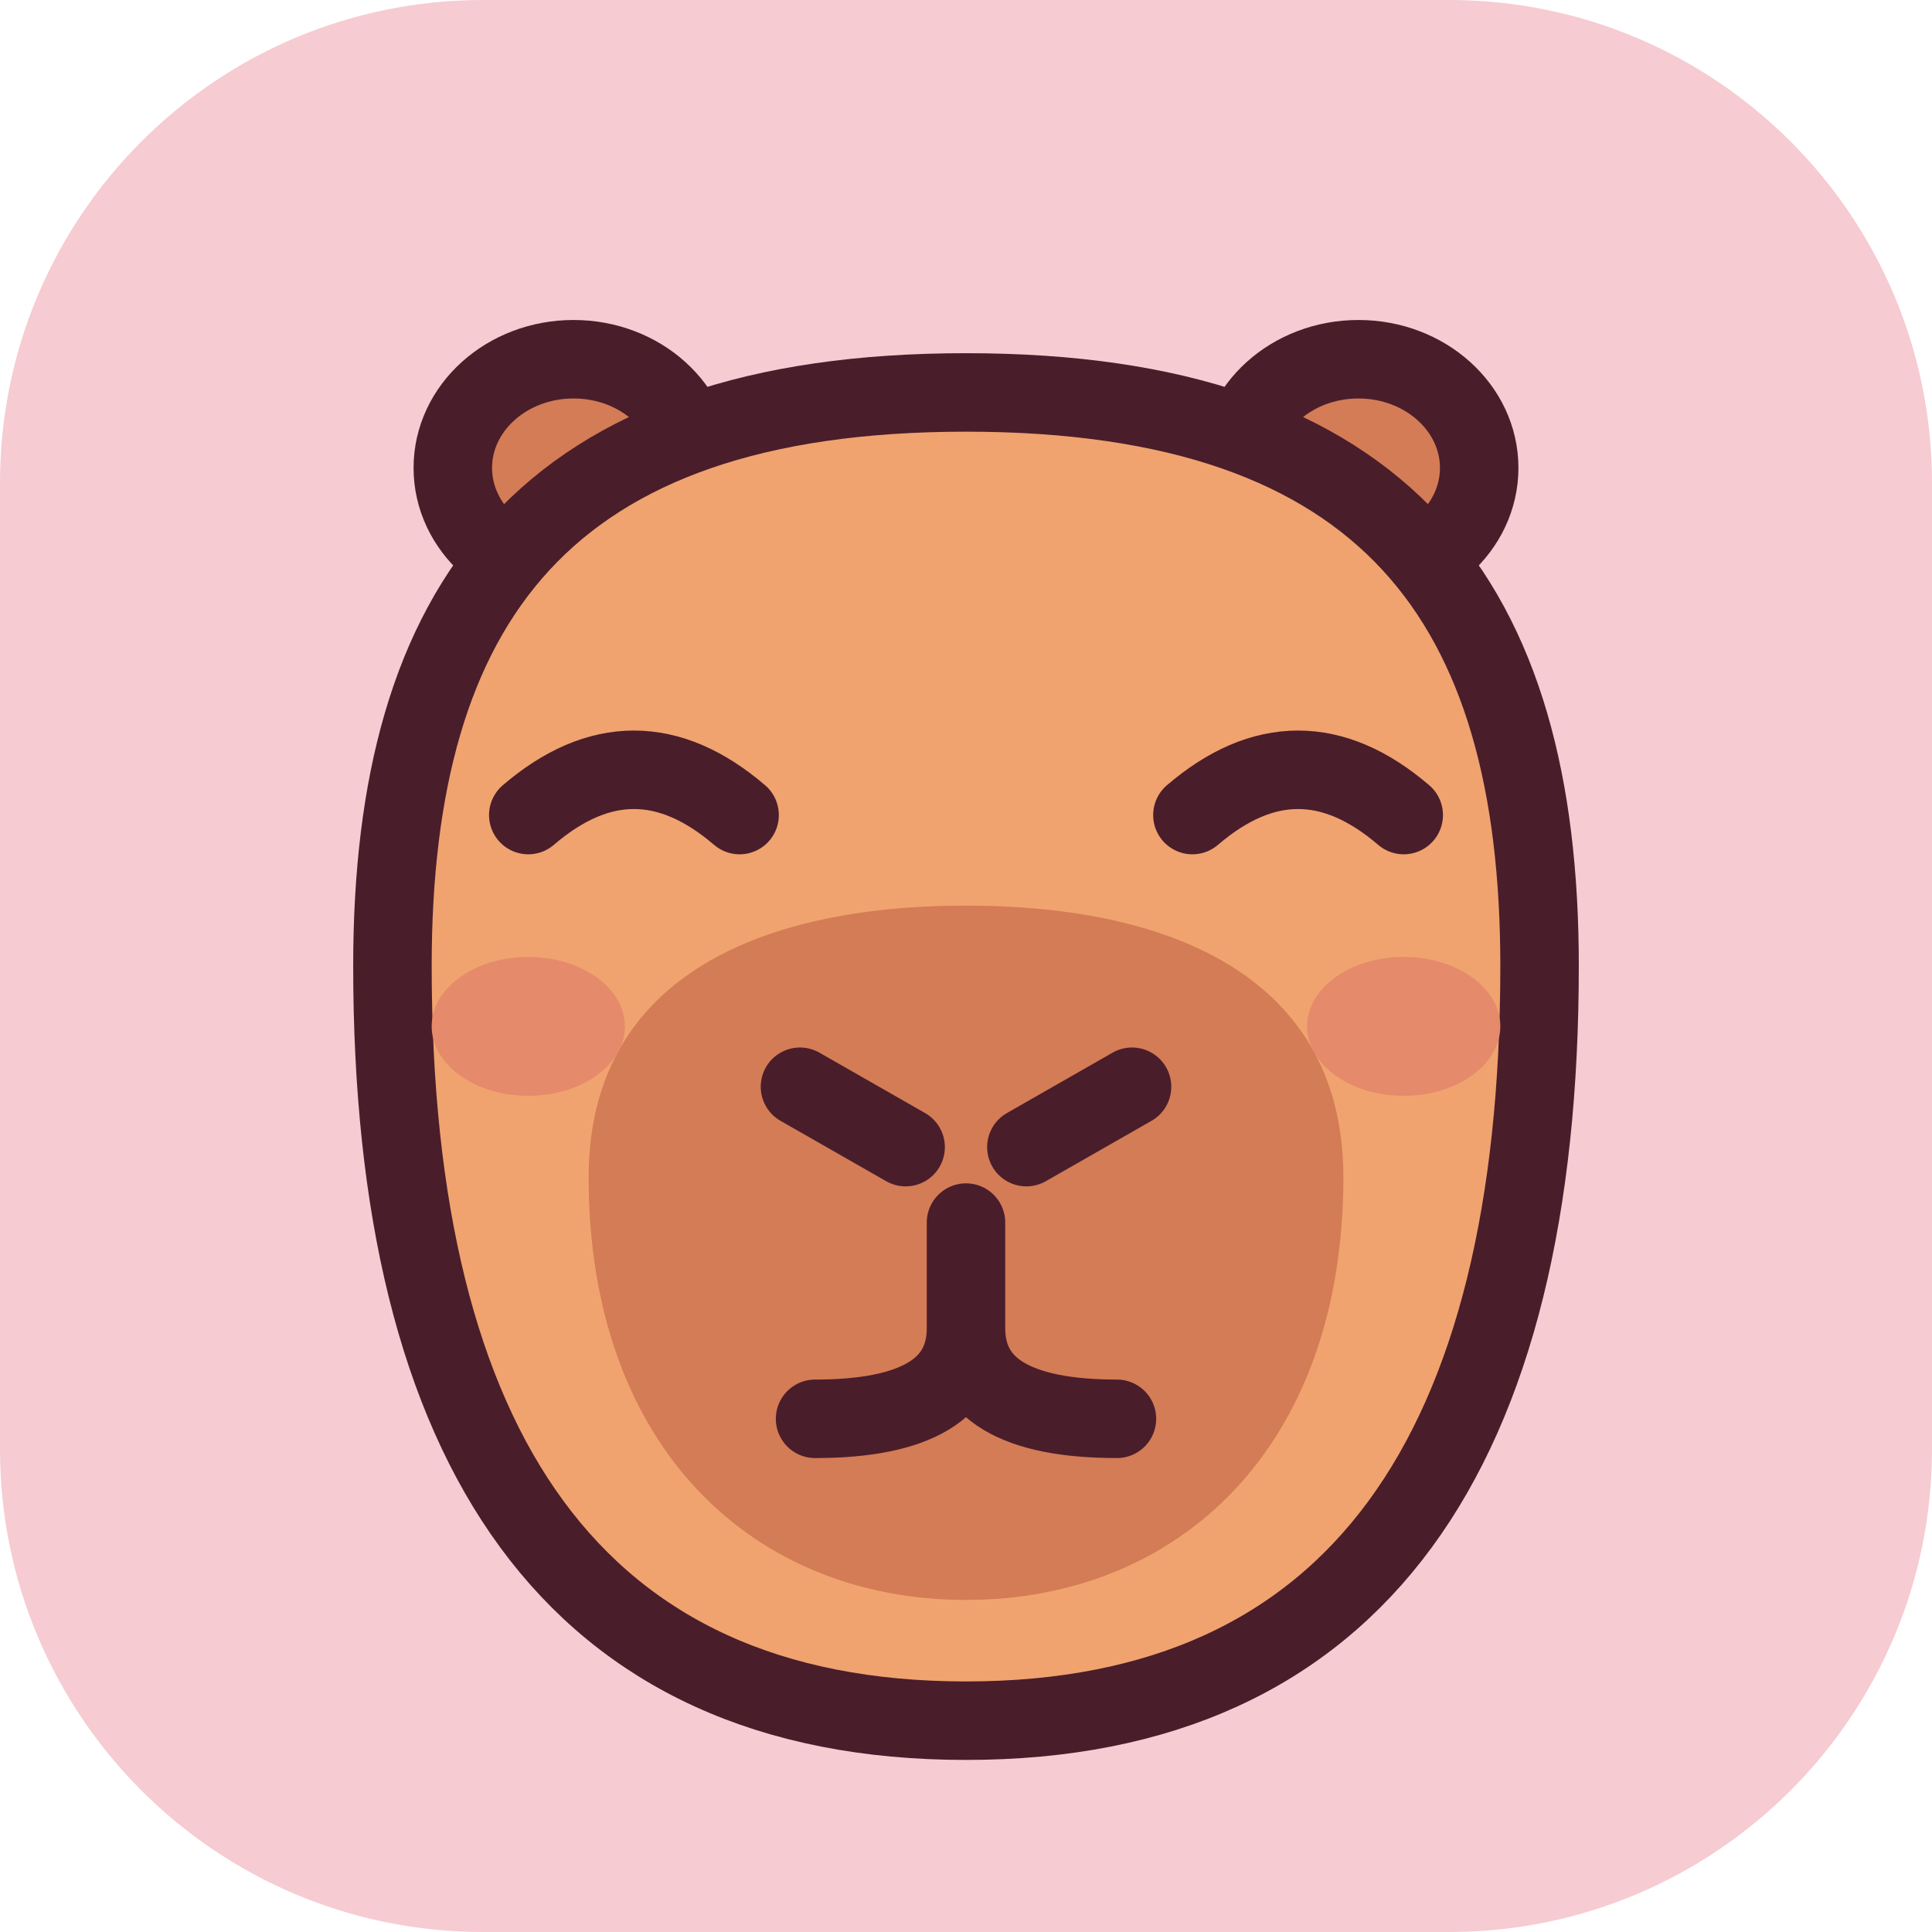
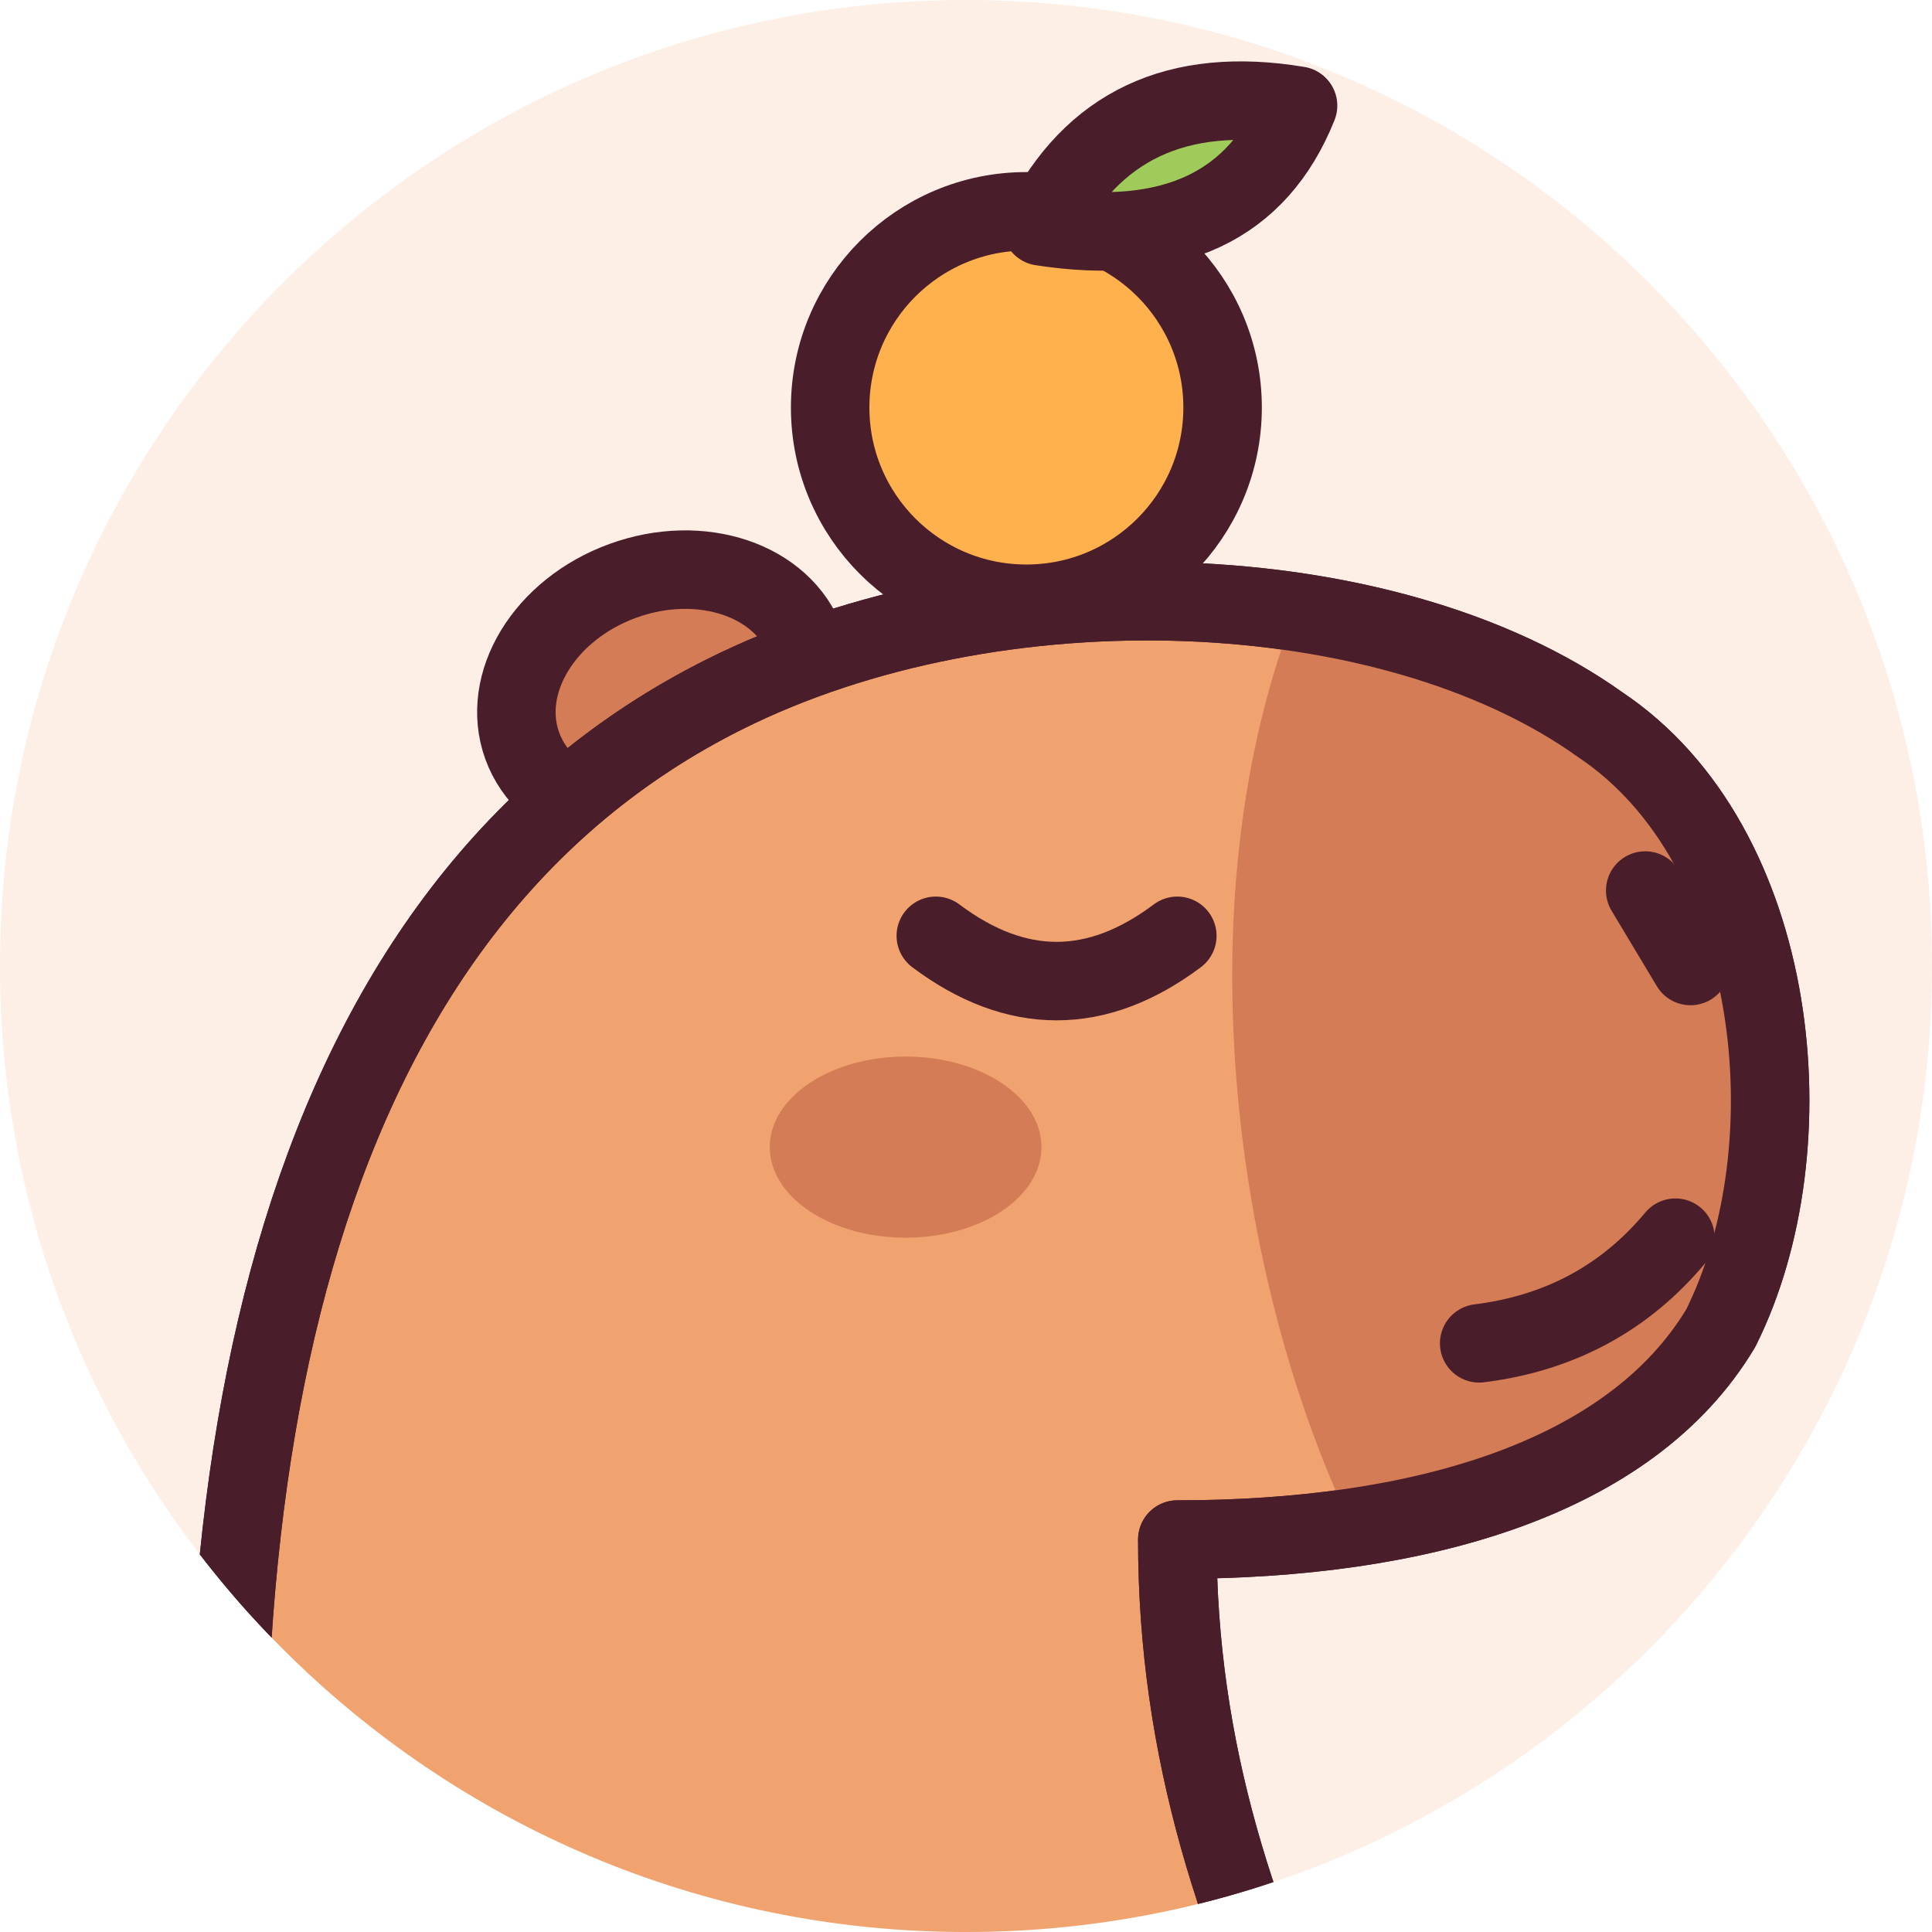
<svg xmlns="http://www.w3.org/2000/svg" viewBox="0 0 64 64">
-   <rect width="64" height="64" rx="16" fill="#F6CBD2" />
-   <g stroke="#4A1D2B" stroke-width="2.6" stroke-linecap="round" stroke-linejoin="round">
-     <ellipse cx="19" cy="15.5" rx="4" ry="3.6" fill="#D47C55" />
-     <ellipse cx="45" cy="15.5" rx="4" ry="3.6" fill="#D47C55" />
-     <path d="M32 13C46 13 51 20 51 32C51 48 45 57 32 57C19 57 13 48 13 32C13 20 18 13 32 13Z" fill="#F0A36F" />
-   </g>
-   <path d="M19.5 39C19.5 32.5 25 30 32 30C39 30 44.5 32.5 44.5 39C44.5 48 39 53 32 53C25 53 19.5 48 19.5 39Z" fill="#D47C55" />
-   <ellipse cx="17.5" cy="34" rx="3.2" ry="2.3" fill="#E58A6A" />
-   <ellipse cx="46.5" cy="34" rx="3.2" ry="2.3" fill="#E58A6A" />
-   <g fill="none" stroke="#4A1D2B" stroke-width="2.6" stroke-linecap="round" stroke-linejoin="round">
-     <path d="M17.5 27Q21 24 24.5 27" />
-     <path d="M39.5 27Q43 24 46.5 27" />
-     <path d="M26.5 36L30 38M37.5 36L34 38" />
-     <path d="M32 40.5V44M27 47Q32 47 32 44Q32 47 37 47" />
+   <defs>
+     <clipPath id="bg">
+       <circle cx="32" cy="32" r="32" />
+     </clipPath>
+     <clipPath id="head">
+       <path d="M8 70C6 48 10 30 24 23C33 18.5 46 19 53 24C59 28 60 38 57 44C54 49 47 51 39 51C39 58 41 64 44 70Z" />
+     </clipPath>
+   </defs>
+   <circle cx="32" cy="32" r="32" fill="#FDEFE6" />
+   <g clip-path="url(#bg)">
+     <g stroke="#4A1D2B" stroke-width="2.6" stroke-linecap="round" stroke-linejoin="round">
+       <ellipse cx="22" cy="23" rx="5" ry="4" fill="#D47C55" transform="rotate(-20 22 23)" />
+       <path d="M8 70C6 48 10 30 24 23C33 18.5 46 19 53 24C59 28 60 38 57 44C54 49 47 51 39 51C39 58 41 64 44 70Z" fill="#F0A36F" />
+     </g>
+     <g clip-path="url(#head)">
+       <path d="M43 20C52 20 60 26 60 36C60 44 55 50 45 51C41 43 39 30 43 20Z" fill="#D47C55" />
+     </g>
+     <path d="M8 70C6 48 10 30 24 23C33 18.5 46 19 53 24C59 28 60 38 57 44C54 49 47 51 39 51C39 58 41 64 44 70Z" fill="none" stroke="#4A1D2B" stroke-width="2.6" stroke-linejoin="round" />
+     <ellipse cx="30" cy="38" rx="4.5" ry="3" fill="#D47C55" />
+     <g fill="none" stroke="#4A1D2B" stroke-width="2.6" stroke-linecap="round">
+       <path d="M31 31Q35 34 39 31" />
+       <path d="M54.5 29.5L56 32" />
+       <path d="M49 44.5Q53 44 55.5 41" />
+     </g>
+     <g stroke="#4A1D2B" stroke-width="2.6" stroke-linejoin="round">
+       <circle cx="34" cy="13.5" r="6.5" fill="#FFB14E" />
+       <path d="M34.5 7.5Q37 2.5 43 3.5Q41 8.5 34.5 7.5Z" fill="#9FCB5A" />
+     </g>
  </g>
</svg>
